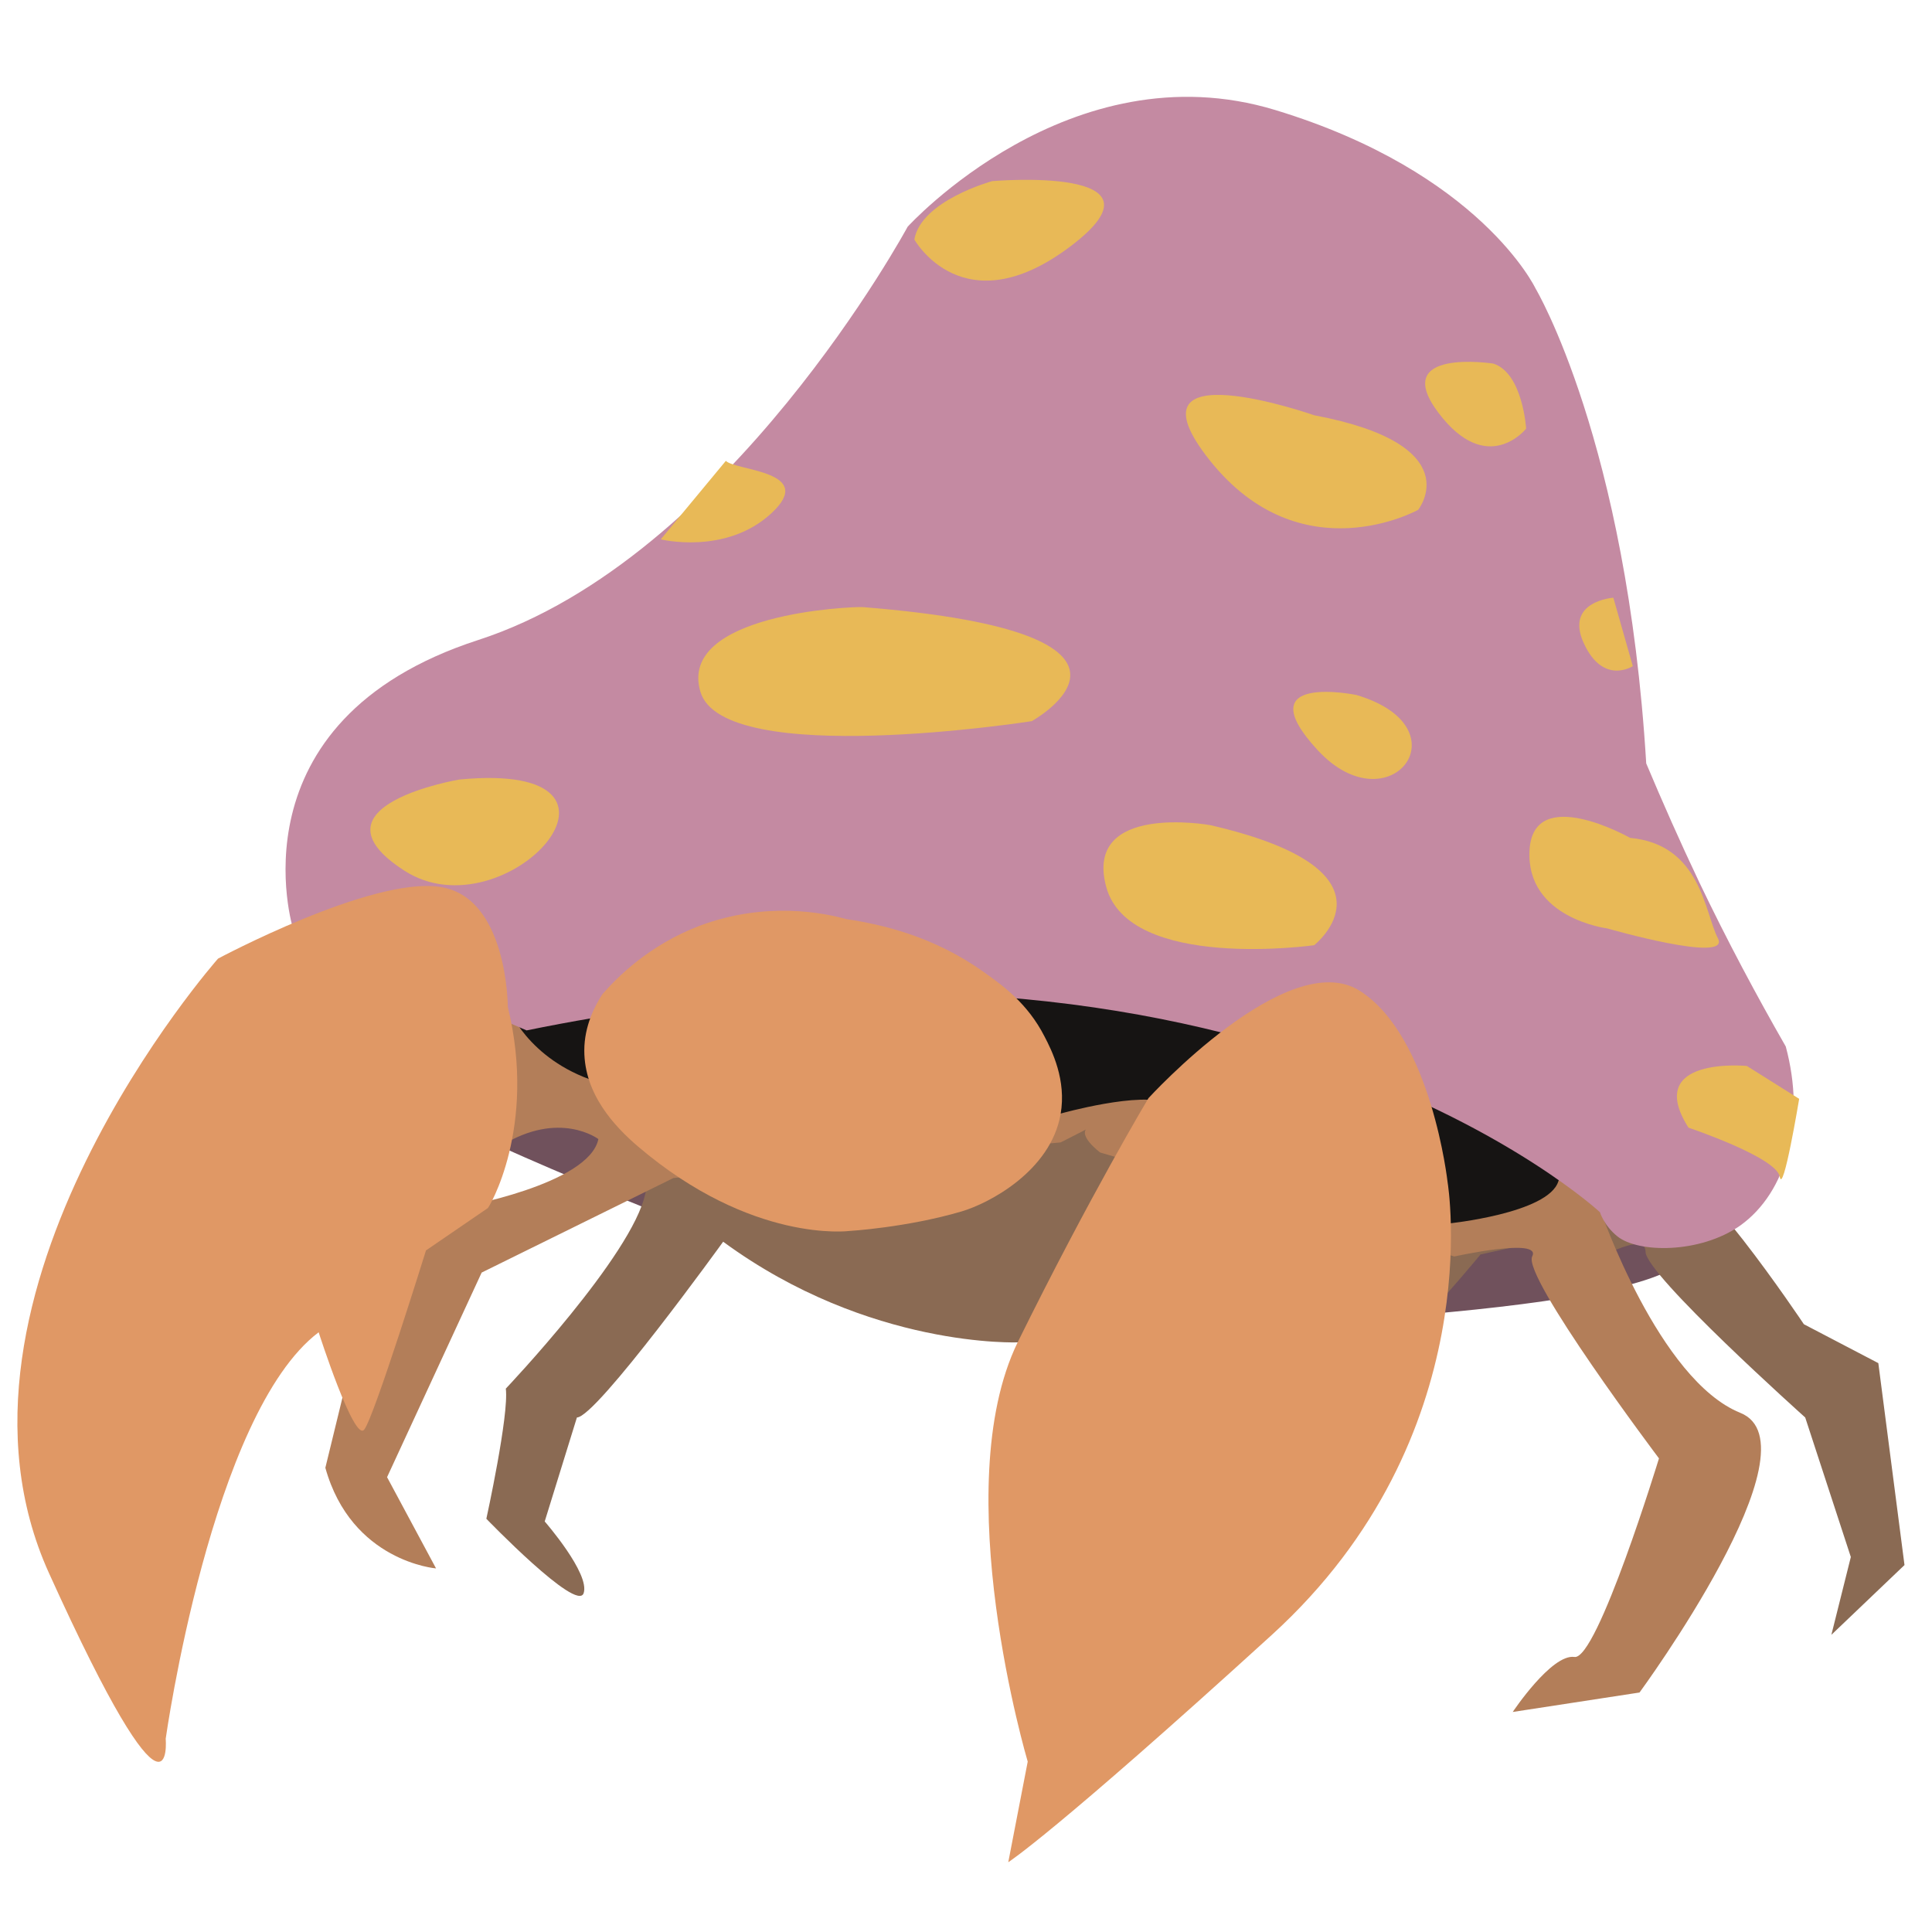
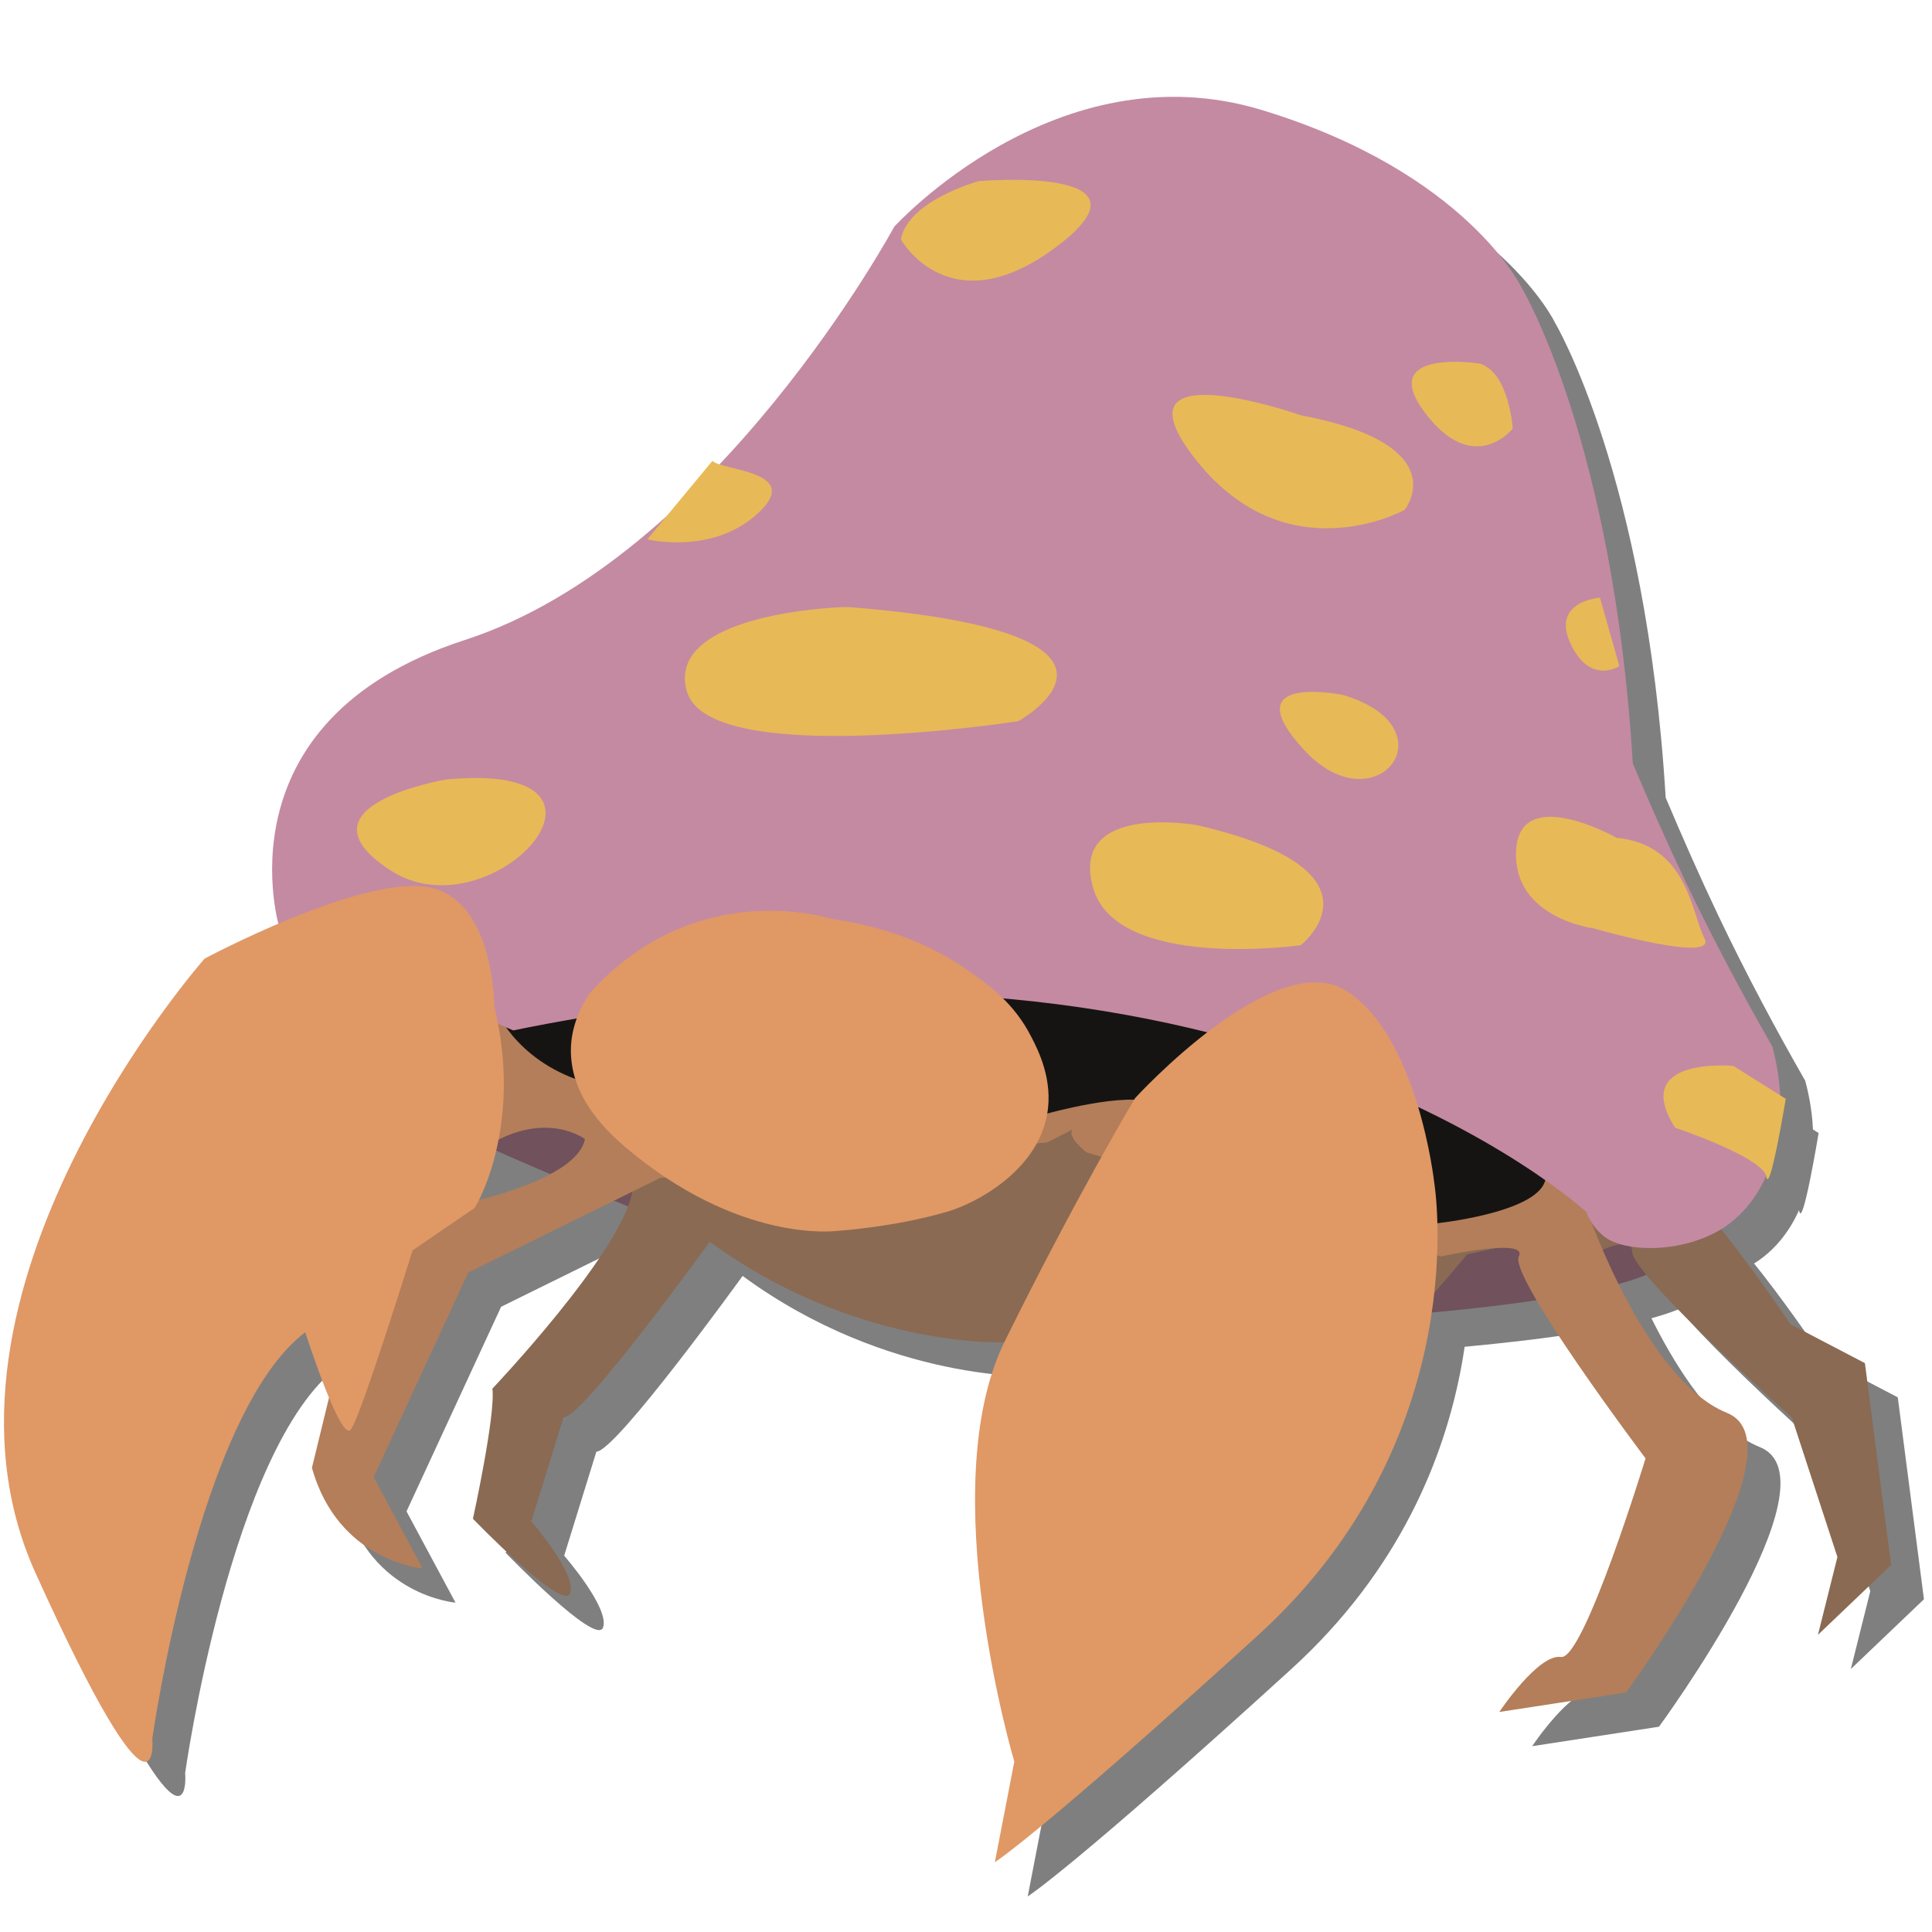
<svg xmlns="http://www.w3.org/2000/svg" version="1.1" id="Layer_1" x="0px" y="0px" viewBox="0 0 288 288" style="enable-background:new 0 0 288 288;" xml:space="preserve">
  <style type="text/css">
- 	.st0{fill:#70515C;}
- 	.st1{fill:#161413;}
- 	.st2{fill:#8A6A53;}
- 	.st3{fill:#B37E59;}
- 	.st4{fill:#C48AA2;}
- 	.st5{fill:#E09865;}
- 	.st6{fill:#E8B957;}
+ 	.st0{opacity:0.5;}
+ 	.st1{fill:#70515C;}
+ 	.st2{fill:#161413;}
+ 	.st3{fill:#8A6A53;}
+ 	.st4{fill:#B37E59;}
+ 	.st5{fill:#C48AA2;}
+ 	.st6{fill:#E09865;}
+ 	.st7{fill:#E8B957;}
</style>
-   <path class="st0" d="M74.8,171c0,0,78,35.4,96.5,27.1c0,0,74.2-1.5,80-10.7c0.1-0.1,0.1-0.3,0.1-0.4c1.4-12.1-162-49.9-175.6-20.4  C74.8,168.5,74.8,170.3,74.8,171z" />
-   <path class="st1" d="M73.8,151.1c12.6-5.4,51.7-20.4,98.9-7.8c31.2,8.4,52.1,25.2,62.5,34.9c-12.5,6.2-33.7,14.4-60.6,14.5  C119.9,193.1,82.9,159.8,73.8,151.1z" />
-   <path class="st2" d="M220.7,187c0,0-17.4,21.3-25.7,24.2c-8.2,2.9-43.1-11.1-43.1-11.1s-22.3,1-44.1-15c0,0-18.9,26.2-21.8,26.2  l-4.8,15.5c0,0,6.8,7.8,5.8,10.7c-1,2.9-14.5-11.1-14.5-11.1s3.4-15.5,2.9-19.4c0,0,18.9-19.9,20.8-29.1c1.9-9.2,13.6-8.7,13.6-8.7  l48.5-2.9l34.4,2.4l23.3,14.1l22.8-1.9c0,0,7.8-1,10.2-5.3c2.4-4.4,19.9,21.8,19.9,21.8l11.1,5.8l3.9,30.1L273,243.7l2.9-11.6  l-6.8-20.8c0,0-23.8-21.3-23.8-24.7s-8.7,1.9-8.7,1.9l-7.3-3.4L220.7,187z" />
-   <path class="st3" d="M75.7,150.1c0,0,2.9,7.8,13.1,11.1s69.3,4.8,69.3,4.8s12.1-3.4,16-1.5c3.9,1.9,41.7,17.9,41.7,17.9  s15-1.5,16.5-6.3c1.5-4.8,6.3,4.4,6.3,4.4s8.7,25.2,20.8,30.1c12.1,4.8-15,41.7-15,41.7l-18.9,2.9c0,0,5.8-8.7,9.2-8.2  s12.6-29.6,12.6-29.6s-20.4-27.1-18.9-30.1c1.5-2.9-11.6,0-11.6,0l-52.8-15.5c0,0-3.9-2.9-1.5-3.9c2.4-1-4.4,2.4-4.4,2.4l-57.7,5.3  l-28.6,14.1l-14.1,30.5l7.3,13.6c0,0-12.6-1-16.5-15l5.8-23.8l14.1-15c0,0,19.4-3.4,20.8-10.2c0,0-5.8-4.4-14.5,1L75.7,150.1z" />
-   <path class="st4" d="M43.7,138.5c0,0-9.7-31,27.6-43.1c37.3-12.1,64-61.6,64-61.6s24.2-26.7,54.8-17.4S228.9,43,228.9,43  s13.6,22.8,16.5,70.8c2.4,5.7,5,11.6,7.9,17.7c4.2,8.8,8.6,17,12.9,24.5c3,11.1,0.2,21.7-6.8,26.7c-6,4.2-15.2,4.1-18.3,1.6  c-2-1.6-2.6-3.6-2.6-3.6s-52.8-49-160-27.1L43.7,138.5z" />
-   <path class="st5" d="M75.7,150.1c0,0,0-16.5-10.2-17.9c-10.2-1.5-33,10.7-33,10.7s-44.1,49.9-25.2,91.6s17.4,24.7,17.4,24.7  s6.8-48.5,22.8-60.6c0,0,5.3,16.5,6.8,14.5c1.5-1.9,9.2-26.7,9.2-26.7l9.2-6.3C72.8,180.2,80.1,168.1,75.7,150.1z" />
-   <path class="st5" d="M171.2,163.7c0,0,20.8-22.8,31.5-16c10.7,6.8,13.1,28.6,13.1,28.6s6.3,37.8-26.2,67.4s-39.3,33.9-39.3,33.9  l2.9-15c0,0-12.1-40.7-1.5-62.5C162.5,178.2,171.2,163.7,171.2,163.7z" />
-   <path class="st5" d="M89.8,148.2c-1.1,1.7-2.7,4.7-2.7,8.4c0,6.5,4.5,11.3,8,14.3c17,14.5,31.5,12.6,31.5,12.6s8.5-0.5,16.7-2.9  c4.1-1.2,13.3-6,14.8-14.5c0.9-5.1-1.3-9.5-2.4-11.6c-2.5-4.9-6.2-7.6-9.2-9.7c-7.3-5.2-15-7-20.4-7.8c-3.2-0.9-11.9-2.7-21.8,1  C96.7,140.9,92,145.7,89.8,148.2z" />
-   <path class="st6" d="M136.3,35.7c0,0,7.3,13.1,23.3,1S147.9,27,147.9,27S137.3,29.9,136.3,35.7z" />
-   <path class="st6" d="M222.6,54.2c0,0-15.5-2.4-8.2,7.3c7.3,9.7,13.1,2.4,13.1,2.4S227,55.6,222.6,54.2z" />
-   <path class="st6" d="M108.2,68.7c1.5,1.5,13.6,1.5,6.8,7.8c-6.8,6.3-16.5,3.9-16.5,3.9L108.2,68.7z" />
-   <path class="st6" d="M68.5,116.2c0,0-23.3,3.9-8.2,13.6S99,113.3,68.5,116.2z" />
-   <path class="st6" d="M128.6,90.5c-1.7-0.1-27.6,1-24.2,12.6c3.4,11.6,49.4,4.4,49.4,4.4S177.5,94.4,128.6,90.5z" />
-   <path class="st6" d="M195.9,61.9c0,0-29.1-10.2-15.5,6.8c13.6,17,31,7.3,31,7.3S219.2,66.3,195.9,61.9z" />
-   <path class="st6" d="M240.5,89.1c0,0-7.3,0.5-4.4,6.8c2.9,6.3,7.3,3.4,7.3,3.4L240.5,89.1z" />
-   <path class="st6" d="M202.2,103.6c0,0-16.5-3.4-5.8,8.2S218.7,108.5,202.2,103.6z" />
-   <path class="st6" d="M180.4,123c0,0-18.9-3.4-15.5,9.2s31,8.7,31,8.7S210,129.8,180.4,123z" />
-   <path class="st6" d="M243,124.9c0,0-14.5-8.2-15,1.9s11.6,11.6,11.6,11.6s18.4,5.3,16.5,1.5C254.1,136.1,253.6,125.9,243,124.9z" />
-   <path class="st6" d="M260.4,158.9c0,0-15.5-1.5-8.7,9.2c0,0,13.1,4.4,13.6,7.3s2.9-11.6,2.9-11.6L260.4,158.9z" />
+   <g class="st0">
+     <path d="M77.7,176.1c0,0,78,35.4,96.5,27.1c0,0,74.2-1.5,80-10.7c0.1-0.1,0.1-0.3,0.1-0.4c1.4-12.1-162-49.9-175.6-20.4   C77.7,173.6,77.7,175.4,77.7,176.1z" />
+     <path d="M76.7,156.2c12.6-5.4,51.7-20.4,98.9-7.8c31.2,8.4,52.1,25.2,62.5,34.9c-12.5,6.2-33.7,14.4-60.6,14.5   C122.8,198.2,85.8,164.9,76.7,156.2z" />
+     <path d="M223.6,192.1c0,0-17.4,21.3-25.7,24.2c-8.2,2.9-43.1-11.1-43.1-11.1s-22.3,1-44.1-15c0,0-18.9,26.2-21.8,26.2l-4.8,15.5   c0,0,6.8,7.8,5.8,10.7s-14.5-11.1-14.5-11.1s3.4-15.5,2.9-19.4c0,0,18.9-19.9,20.8-29.1c1.9-9.2,13.6-8.7,13.6-8.7l48.5-2.9   l34.4,2.4l23.3,14.1l22.8-1.9c0,0,7.8-1,10.2-5.3c2.4-4.4,19.9,21.8,19.9,21.8l11.1,5.8l3.9,30.1l-10.9,10.4l2.9-11.6l-6.8-20.8   c0,0-23.8-21.3-23.8-24.7s-8.7,1.9-8.7,1.9l-7.3-3.4L223.6,192.1z" />
+     <path d="M78.6,155.2c0,0,2.9,7.8,13.1,11.1s69.3,4.8,69.3,4.8s12.1-3.4,16-1.5s41.7,17.9,41.7,17.9s15-1.5,16.5-6.3   s6.3,4.4,6.3,4.4s8.7,25.2,20.8,30.1c12.1,4.8-15,41.7-15,41.7l-18.9,2.9c0,0,5.8-8.7,9.2-8.2s12.6-29.6,12.6-29.6   s-20.4-27.1-18.9-30.1c1.5-2.9-11.6,0-11.6,0l-52.8-15.5c0,0-3.9-2.9-1.5-3.9s-4.4,2.4-4.4,2.4l-57.7,5.3l-28.6,14.1l-14.1,30.5   l7.3,13.6c0,0-12.6-1-16.5-15l5.8-23.8l14.1-15c0,0,19.4-3.4,20.8-10.2c0,0-5.8-4.4-14.5,1L78.6,155.2z" />
+     <path d="M46.6,143.6c0,0-9.7-31,27.6-43.1s64-61.6,64-61.6s24.2-26.7,54.8-17.4s38.8,26.6,38.8,26.6s13.6,22.8,16.5,70.8   c2.4,5.7,5,11.6,7.9,17.7c4.2,8.8,8.6,17,12.9,24.5c3,11.1,0.2,21.7-6.8,26.7c-6,4.2-15.2,4.1-18.3,1.6c-2-1.6-2.6-3.6-2.6-3.6   s-52.8-49-160-27.1L46.6,143.6z" />
+     <path d="M78.6,155.2c0,0,0-16.5-10.2-17.9c-10.2-1.5-33,10.7-33,10.7s-44.1,49.9-25.2,91.6s17.4,24.7,17.4,24.7s6.8-48.5,22.8-60.6   c0,0,5.3,16.5,6.8,14.5c1.5-1.9,9.2-26.7,9.2-26.7l9.2-6.3C75.7,185.3,83,173.2,78.6,155.2z" />
+     <path d="M174.1,168.8c0,0,20.8-22.8,31.5-16s13.1,28.6,13.1,28.6s6.3,37.8-26.2,67.4s-39.3,33.9-39.3,33.9l2.9-15   c0,0-12.1-40.7-1.5-62.5C165.4,183.3,174.1,168.8,174.1,168.8z" />
+     <path d="M92.7,153.3c-1.1,1.7-2.7,4.7-2.7,8.4c0,6.5,4.5,11.3,8,14.3c17,14.5,31.5,12.6,31.5,12.6s8.5-0.5,16.7-2.9   c4.1-1.2,13.3-6,14.8-14.5c0.9-5.1-1.3-9.5-2.4-11.6c-2.5-4.9-6.2-7.6-9.2-9.7c-7.3-5.2-15-7-20.4-7.8c-3.2-0.9-11.9-2.7-21.8,1   C99.6,146,94.9,150.8,92.7,153.3z" />
+     <path d="M139.2,40.8c0,0,7.3,13.1,23.3,1s-11.7-9.7-11.7-9.7S140.2,35,139.2,40.8z" />
+     <path d="M225.5,59.3c0,0-15.5-2.4-8.2,7.3s13.1,2.4,13.1,2.4S229.9,60.7,225.5,59.3z" />
+     <path d="M111.1,73.8c1.5,1.5,13.6,1.5,6.8,7.8c-6.8,6.3-16.5,3.9-16.5,3.9L111.1,73.8z" />
+     <path d="M71.4,121.3c0,0-23.3,3.9-8.2,13.6C78.3,144.6,101.9,118.4,71.4,121.3z" />
+     <path d="M131.5,95.6c-1.7-0.1-27.6,1-24.2,12.6s49.4,4.4,49.4,4.4S180.4,99.5,131.5,95.6z" />
+     <path d="M198.8,67c0,0-29.1-10.2-15.5,6.8s31,7.3,31,7.3S222.1,71.4,198.8,67z" />
+     <path d="M243.4,94.2c0,0-7.3,0.5-4.4,6.8c2.9,6.3,7.3,3.4,7.3,3.4L243.4,94.2z" />
+     <path d="M205.1,108.7c0,0-16.5-3.4-5.8,8.2S221.6,113.6,205.1,108.7z" />
+     <path d="M183.3,128.1c0,0-18.9-3.4-15.5,9.2c3.4,12.6,31,8.7,31,8.7S212.9,134.9,183.3,128.1z" />
+     <path d="M245.9,130c0,0-14.5-8.2-15,1.9c-0.5,10.1,11.6,11.6,11.6,11.6s18.4,5.3,16.5,1.5C257,141.2,256.5,131,245.9,130z" />
+     <path d="M263.3,164c0,0-15.5-1.5-8.7,9.2c0,0,13.1,4.4,13.6,7.3s2.9-11.6,2.9-11.6L263.3,164z" />
+   </g>
+   <g>
+     <path class="st1" d="M72.8,171c0,0,78,35.4,96.5,27.1c0,0,74.2-1.5,80-10.7c0.1-0.1,0.1-0.3,0.1-0.4c1.4-12.1-162-49.9-175.6-20.4   C72.8,168.5,72.8,170.3,72.8,171z" />
+     <path class="st2" d="M71.8,151.1c12.6-5.4,51.7-20.4,98.9-7.8c31.2,8.4,52.1,25.2,62.5,34.9c-12.5,6.2-33.7,14.4-60.6,14.5   C117.9,193.1,80.9,159.8,71.8,151.1z" />
+     <path class="st3" d="M218.7,187c0,0-17.4,21.3-25.7,24.2c-8.2,2.9-43.1-11.1-43.1-11.1s-22.3,1-44.1-15c0,0-18.9,26.2-21.8,26.2   l-4.8,15.5c0,0,6.8,7.8,5.8,10.7s-14.5-11.1-14.5-11.1s3.4-15.5,2.9-19.4c0,0,18.9-19.9,20.8-29.1c1.9-9.2,13.6-8.7,13.6-8.7   l48.5-2.9l34.4,2.4l23.3,14.1l22.8-1.9c0,0,7.8-1,10.2-5.3c2.4-4.4,19.9,21.8,19.9,21.8l11.1,5.8l3.9,30.1L271,243.7l2.9-11.6   l-6.8-20.8c0,0-23.8-21.3-23.8-24.7s-8.7,1.9-8.7,1.9l-7.3-3.4L218.7,187z" />
+     <path class="st4" d="M73.7,150.1c0,0,2.9,7.8,13.1,11.1s69.3,4.8,69.3,4.8s12.1-3.4,16-1.5s41.7,17.9,41.7,17.9s15-1.5,16.5-6.3   s6.3,4.4,6.3,4.4s8.7,25.2,20.8,30.1c12.1,4.8-15,41.7-15,41.7l-18.9,2.9c0,0,5.8-8.7,9.2-8.2s12.6-29.6,12.6-29.6   s-20.4-27.1-18.9-30.1c1.5-2.9-11.6,0-11.6,0L162,171.8c0,0-3.9-2.9-1.5-3.9s-4.4,2.4-4.4,2.4l-57.7,5.3l-28.6,14.1l-14.1,30.5   l7.3,13.6c0,0-12.6-1-16.5-15l5.8-23.8l14.1-15c0,0,19.4-3.4,20.8-10.2c0,0-5.8-4.4-14.5,1L73.7,150.1z" />
+     <path class="st5" d="M41.7,138.5c0,0-9.7-31,27.6-43.1s64-61.6,64-61.6s24.2-26.7,54.8-17.4S226.9,43,226.9,43s13.6,22.8,16.5,70.8   c2.4,5.7,5,11.6,7.9,17.7c4.2,8.8,8.6,17,12.9,24.5c3,11.1,0.2,21.7-6.8,26.7c-6,4.2-15.2,4.1-18.3,1.6c-2-1.6-2.6-3.6-2.6-3.6   s-52.8-49-160-27.1L41.7,138.5z" />
+     <path class="st6" d="M73.7,150.1c0,0,0-16.5-10.2-17.9c-10.2-1.5-33,10.7-33,10.7s-44.1,49.9-25.2,91.6s17.4,24.7,17.4,24.7   s6.8-48.5,22.8-60.6c0,0,5.3,16.5,6.8,14.5c1.5-1.9,9.2-26.7,9.2-26.7l9.2-6.3C70.8,180.2,78.1,168.1,73.7,150.1z" />
+     <path class="st6" d="M169.2,163.7c0,0,20.8-22.8,31.5-16s13.1,28.6,13.1,28.6s6.3,37.8-26.2,67.4s-39.3,33.9-39.3,33.9l2.9-15   c0,0-12.1-40.7-1.5-62.5C160.5,178.2,169.2,163.7,169.2,163.7z" />
+     <path class="st6" d="M87.8,148.2c-1.1,1.7-2.7,4.7-2.7,8.4c0,6.5,4.5,11.3,8,14.3c17,14.5,31.5,12.6,31.5,12.6s8.5-0.5,16.7-2.9   c4.1-1.2,13.3-6,14.8-14.5c0.9-5.1-1.3-9.5-2.4-11.6c-2.5-4.9-6.2-7.6-9.2-9.7c-7.3-5.2-15-7-20.4-7.8c-3.2-0.9-11.9-2.7-21.8,1   C94.7,140.9,90,145.7,87.8,148.2z" />
+     <path class="st7" d="M134.3,35.7c0,0,7.3,13.1,23.3,1S145.9,27,145.9,27S135.3,29.9,134.3,35.7z" />
+     <path class="st7" d="M220.6,54.2c0,0-15.5-2.4-8.2,7.3s13.1,2.4,13.1,2.4S225,55.6,220.6,54.2z" />
+     <path class="st7" d="M106.2,68.7c1.5,1.5,13.6,1.5,6.8,7.8c-6.8,6.3-16.5,3.9-16.5,3.9L106.2,68.7z" />
+     <path class="st7" d="M66.5,116.2c0,0-23.3,3.9-8.2,13.6S97,113.3,66.5,116.2z" />
+     <path class="st7" d="M126.6,90.5c-1.7-0.1-27.6,1-24.2,12.6s49.4,4.4,49.4,4.4S175.5,94.4,126.6,90.5z" />
+     <path class="st7" d="M193.9,61.9c0,0-29.1-10.2-15.5,6.8s31,7.3,31,7.3S217.2,66.3,193.9,61.9z" />
+     <path class="st7" d="M238.5,89.1c0,0-7.3,0.5-4.4,6.8c2.9,6.3,7.3,3.4,7.3,3.4L238.5,89.1z" />
+     <path class="st7" d="M200.2,103.6c0,0-16.5-3.4-5.8,8.2S216.7,108.5,200.2,103.6z" />
+     <path class="st7" d="M178.4,123c0,0-18.9-3.4-15.5,9.2s31,8.7,31,8.7S208,129.8,178.4,123z" />
+     <path class="st7" d="M241,124.9c0,0-14.5-8.2-15,1.9s11.6,11.6,11.6,11.6s18.4,5.3,16.5,1.5C252.1,136.1,251.6,125.9,241,124.9z" />
+     <path class="st7" d="M258.4,158.9c0,0-15.5-1.5-8.7,9.2c0,0,13.1,4.4,13.6,7.3s2.9-11.6,2.9-11.6L258.4,158.9z" />
+   </g>
</svg>
